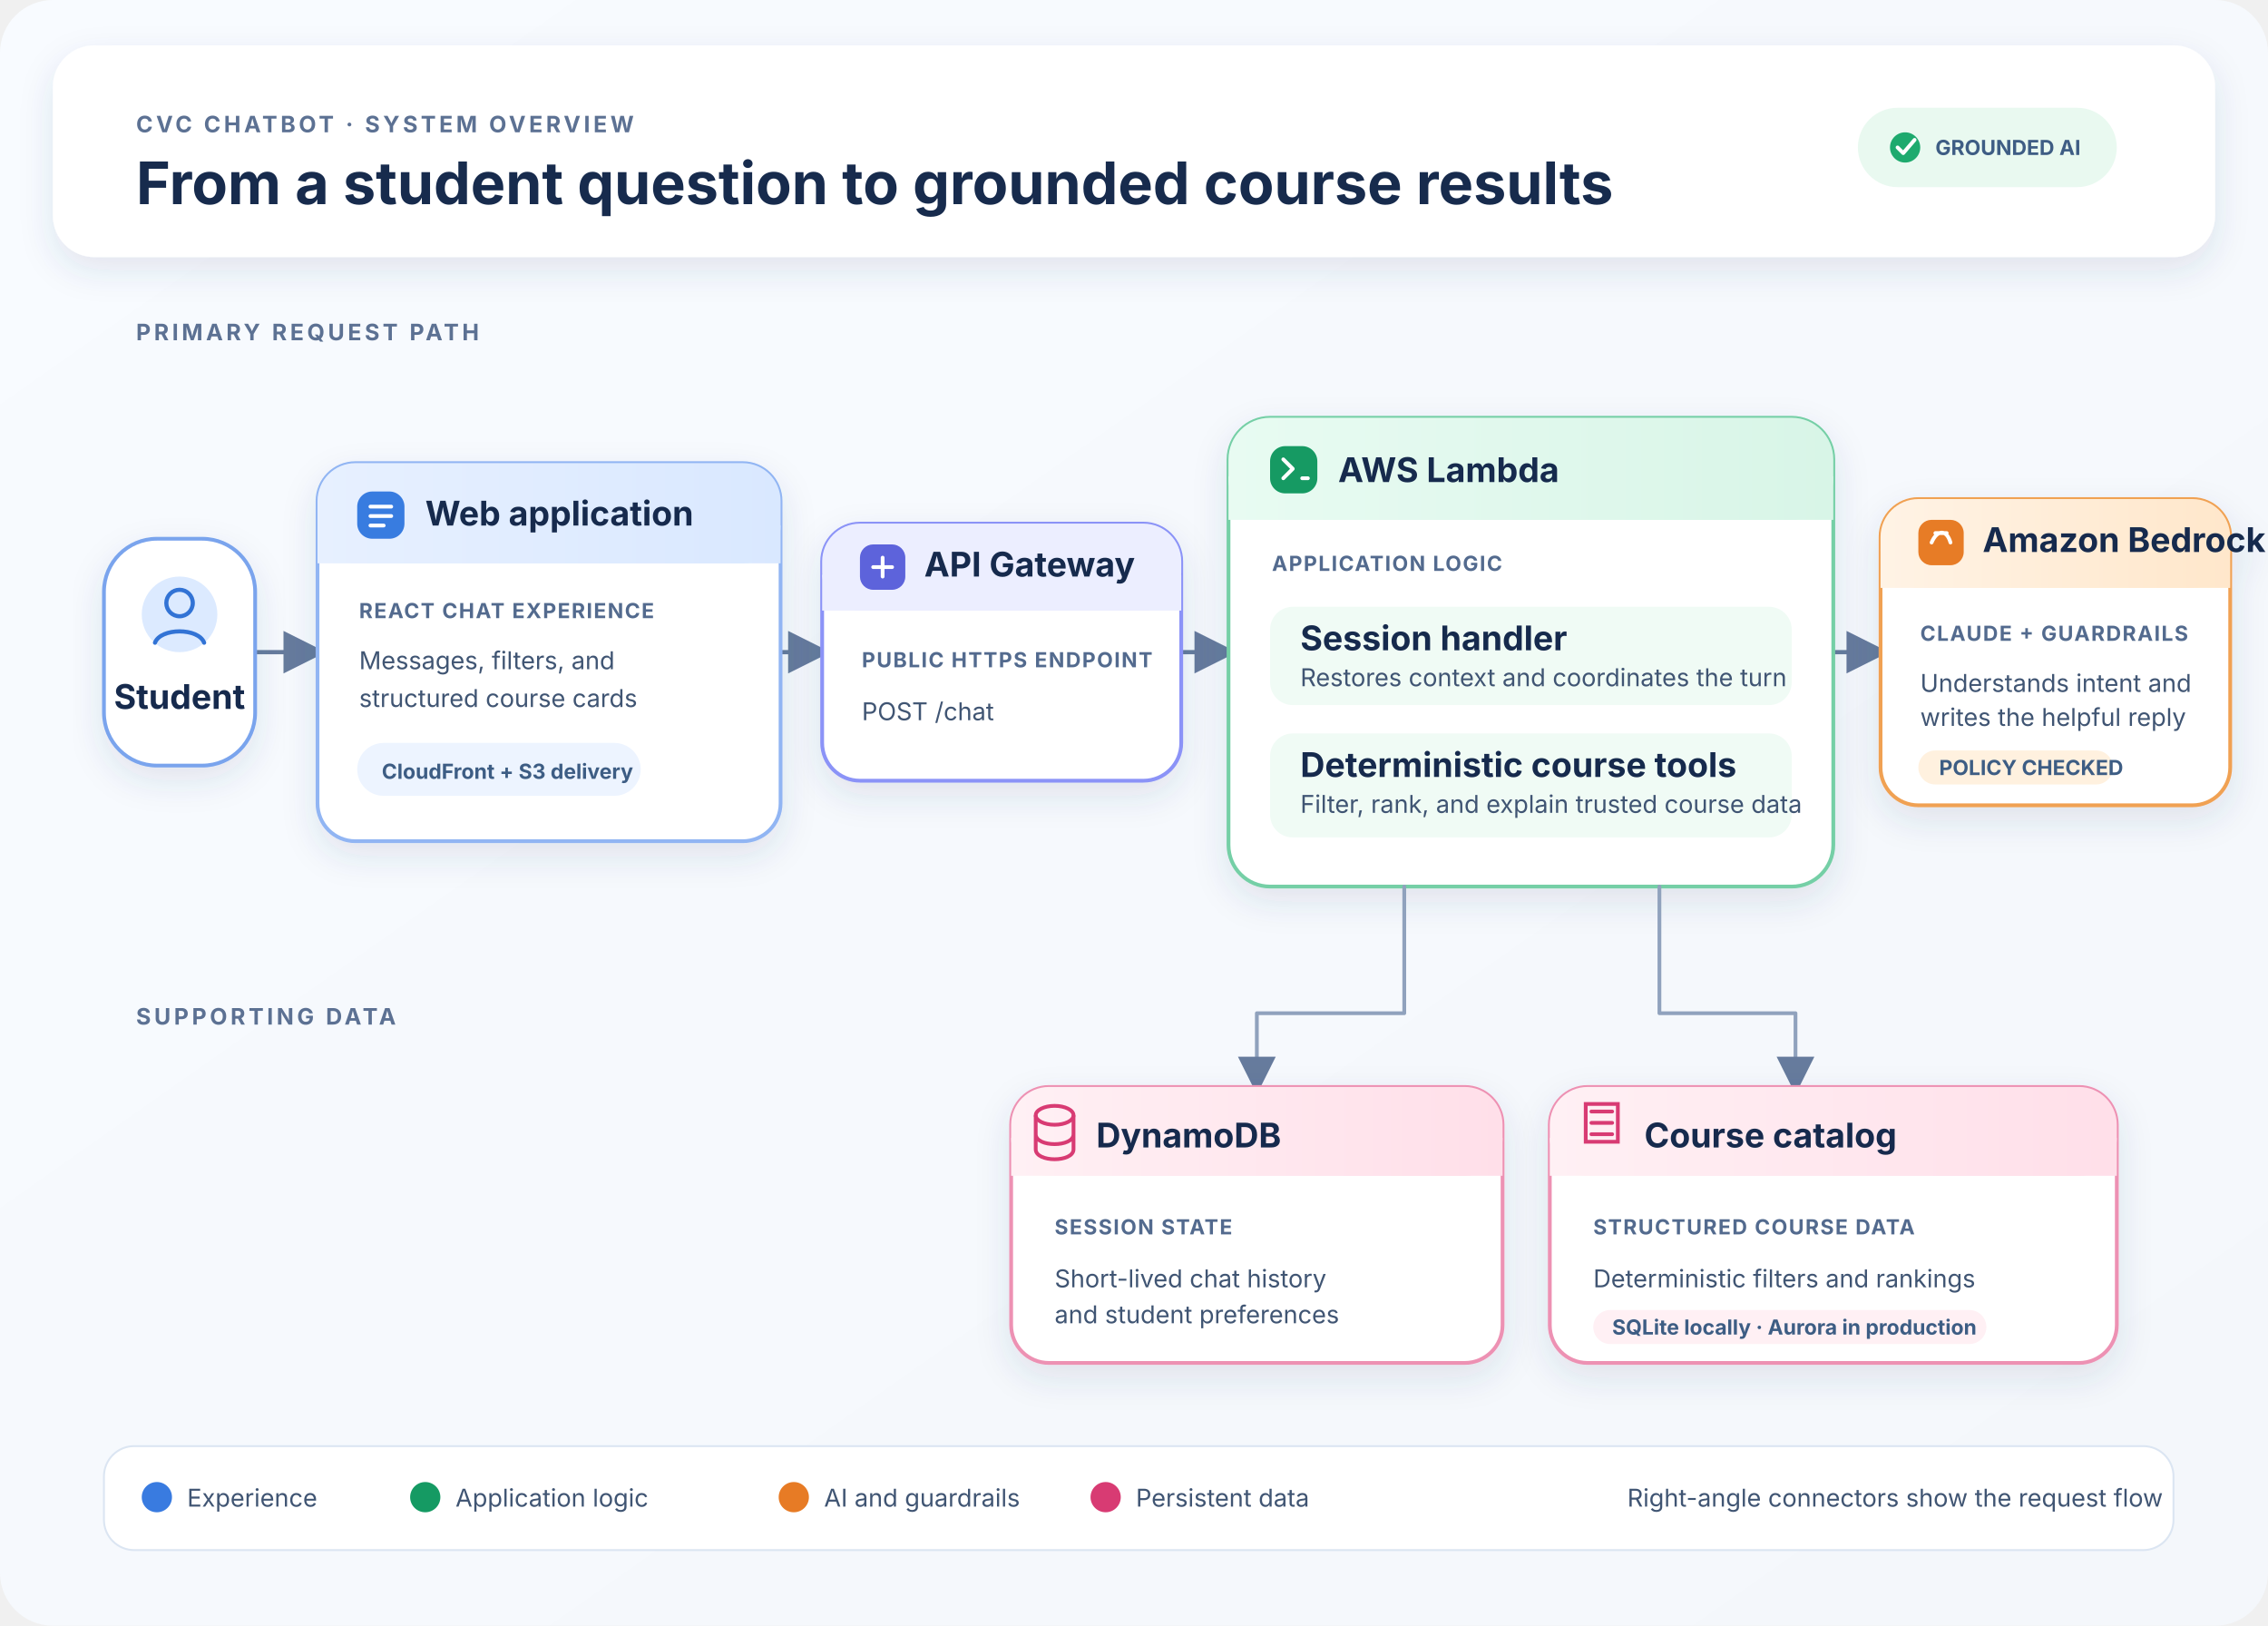
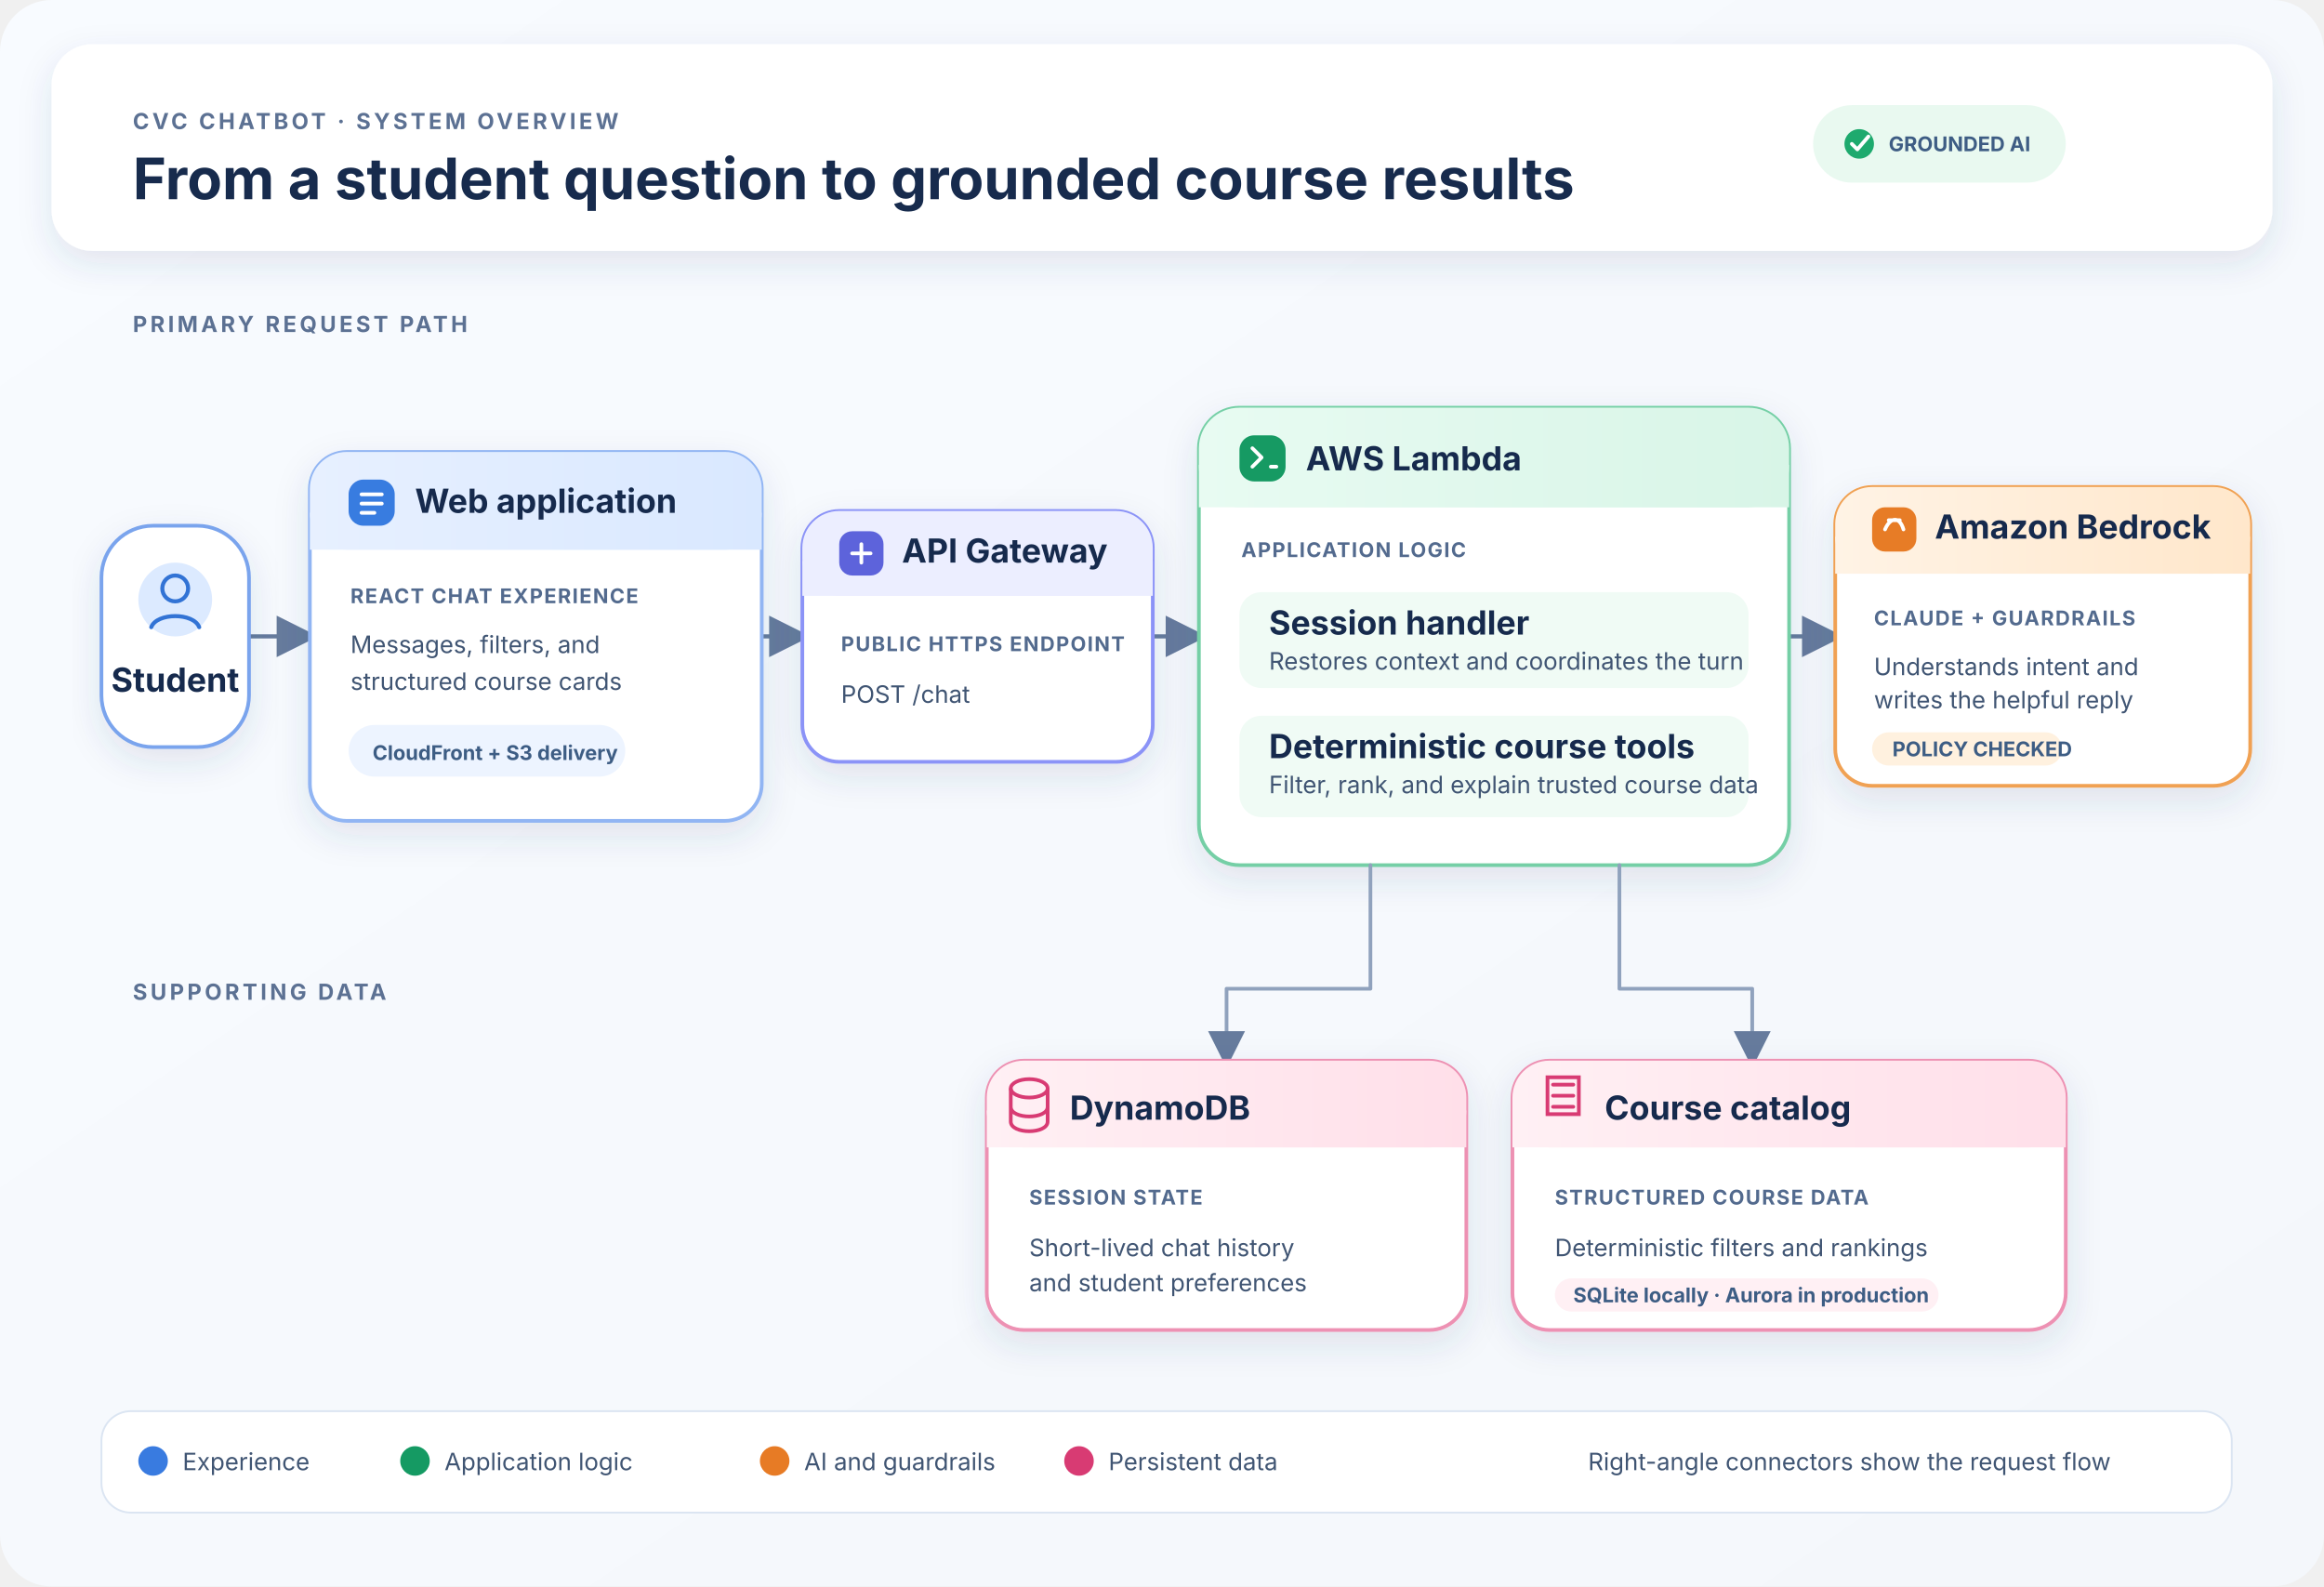
- <svg xmlns="http://www.w3.org/2000/svg" width="1200" height="860" viewBox="0 0 1200 860" role="img" aria-labelledby="title description">
+ <svg xmlns="http://www.w3.org/2000/svg" width="1260" height="860" viewBox="0 0 1260 860" role="img" aria-labelledby="title description">
  <defs>
    <linearGradient id="canvas" x1="0" x2="1" y1="0" y2="1">
      <stop offset="0" stop-color="#f8fbff" />
      <stop offset="1" stop-color="#f4f7fb" />
    </linearGradient>
    <linearGradient id="blue" x1="0" x2="1">
      <stop stop-color="#e7f0ff" />
      <stop offset="1" stop-color="#d9e8ff" />
    </linearGradient>
    <linearGradient id="green" x1="0" x2="1">
      <stop stop-color="#e8fbf2" />
      <stop offset="1" stop-color="#d8f5e7" />
    </linearGradient>
    <linearGradient id="orange" x1="0" x2="1">
      <stop stop-color="#fff3e5" />
      <stop offset="1" stop-color="#ffe7cb" />
    </linearGradient>
    <linearGradient id="pink" x1="0" x2="1">
      <stop stop-color="#fff0f4" />
      <stop offset="1" stop-color="#ffdfe9" />
    </linearGradient>
    <filter id="shadow" x="-20%" y="-20%" width="140%" height="150%">
      <feDropShadow dx="0" dy="7" stdDeviation="9" flood-color="#344b72" flood-opacity=".12" />
    </filter>
    <marker id="arrow" markerWidth="10" markerHeight="10" refX="8" refY="5" orient="auto">
      <path d="M0 0L10 5L0 10Z" fill="#667b9d" />
    </marker>
    <style>
      .heading { font-family: Inter, Arial, sans-serif; fill: #172b4d; }
      .eyebrow { font-family: Inter, Arial, sans-serif; font-size: 12px; font-weight: 700; letter-spacing: 1.7px; fill: #5c7193; }
      .card-title { font-family: Inter, Arial, sans-serif; font-size: 18px; font-weight: 700; fill: #172b4d; }
      .card-copy { font-family: Inter, Arial, sans-serif; font-size: 13px; fill: #405573; }
      .card-label { font-family: Inter, Arial, sans-serif; font-size: 11px; font-weight: 700; letter-spacing: .7px; fill: #526b8e; }
      .connector { fill: none; stroke: #667b9d; stroke-width: 2.25; stroke-linejoin: round; stroke-linecap: round; marker-end: url(#arrow); }
      .connector-light { fill: none; stroke: #90a2bd; stroke-width: 2; stroke-linejoin: round; stroke-linecap: round; marker-end: url(#arrow); }
      .chip { font-family: Inter, Arial, sans-serif; font-size: 11px; font-weight: 700; fill: #3e5d84; }
    </style>
  </defs>
-   <rect width="1200" height="860" rx="28" fill="url(#canvas)" />
-   <rect x="28" y="24" width="1144" height="112" rx="22" fill="#fff" filter="url(#shadow)" />
+   <rect width="1260" height="860" rx="28" fill="url(#canvas)" />
+   <rect x="28" y="24" width="1204" height="112" rx="22" fill="#fff" filter="url(#shadow)" />
  <text x="72" y="70" class="eyebrow">CVC CHATBOT · SYSTEM OVERVIEW</text>
  <text x="72" y="108" class="heading" font-size="31" font-weight="700">From a student question to grounded course results</text>
  <rect x="983" y="57" width="137" height="42" rx="21" fill="#e9f9f0" />
  <circle cx="1008" cy="78" r="8" fill="#1eaa6e" />
  <path d="M1004 78l3 3 6-7" fill="none" stroke="#fff" stroke-width="2" stroke-linecap="round" stroke-linejoin="round" />
  <text x="1024" y="82" class="chip">GROUNDED AI</text>
  <text x="72" y="180" class="eyebrow">PRIMARY REQUEST PATH</text>
  <path d="M135 345H168" class="connector" />
  <path d="M413 345H435" class="connector" />
  <path d="M625 345H650" class="connector" />
  <path d="M970 345H995" class="connector" />
  <g filter="url(#shadow)">
    <rect x="55" y="285" width="80" height="120" rx="28" fill="#fff" stroke="#7aa4ed" stroke-width="2" />
    <circle cx="95" cy="325" r="20" fill="#dceaff" />
    <circle cx="95" cy="319" r="7" fill="none" stroke="#3173d5" stroke-width="2.2" />
    <path d="M82 340c3-8 23-8 26 0" fill="none" stroke="#3173d5" stroke-width="2.2" stroke-linecap="round" />
    <text x="95" y="375" text-anchor="middle" class="card-title" font-size="14">Student</text>
  </g>
  <g filter="url(#shadow)">
    <rect x="168" y="245" width="245" height="200" rx="20" fill="#fff" stroke="#91b5f3" stroke-width="2" />
    <rect x="168" y="245" width="245" height="53" rx="20" fill="url(#blue)" />
    <path d="M168 278h245v20h-245z" fill="url(#blue)" />
    <rect x="189" y="260" width="25" height="25" rx="8" fill="#397be0" />
    <path d="M196 268h11M196 273h11M196 278h7" stroke="#fff" stroke-width="2" stroke-linecap="round" />
    <text x="225" y="278" class="card-title" font-size="16">Web application</text>
    <text x="190" y="327" class="card-label">REACT CHAT EXPERIENCE</text>
    <text x="190" y="354" class="card-copy">Messages, filters, and</text>
    <text x="190" y="374" class="card-copy">structured course cards</text>
    <rect x="189" y="393" width="150" height="28" rx="14" fill="#edf4ff" />
    <text x="202" y="412" class="chip">CloudFront + S3 delivery</text>
  </g>
  <g filter="url(#shadow)">
    <rect x="435" y="277" width="190" height="136" rx="20" fill="#fff" stroke="#8b93f7" stroke-width="2" />
    <rect x="435" y="277" width="190" height="46" rx="20" fill="#eceeff" />
    <path d="M435 304h190v19h-190z" fill="#eceeff" />
    <rect x="455" y="288" width="24" height="24" rx="7" fill="#5d63db" />
    <path d="M462 300h10M467 295v10" stroke="#fff" stroke-width="2" stroke-linecap="round" />
    <text x="489" y="305" class="card-title" font-size="16">API Gateway</text>
    <text x="456" y="353" class="card-label">PUBLIC HTTPS ENDPOINT</text>
    <text x="456" y="381" class="card-copy">POST /chat</text>
  </g>
  <g filter="url(#shadow)">
    <rect x="650" y="221" width="320" height="248" rx="22" fill="#fff" stroke="#75cfa6" stroke-width="2" />
    <rect x="650" y="221" width="320" height="54" rx="22" fill="url(#green)" />
    <path d="M650 252h320v23h-320z" fill="url(#green)" />
    <rect x="672" y="236" width="25" height="25" rx="8" fill="#159a63" />
    <path d="M679 243l5 5-5 5M689 253h3" fill="none" stroke="#fff" stroke-width="2" stroke-linecap="round" stroke-linejoin="round" />
    <text x="708" y="255" class="card-title" font-size="16">AWS Lambda</text>
    <text x="673" y="302" class="card-label">APPLICATION LOGIC</text>
    <rect x="672" y="321" width="276" height="52" rx="12" fill="#f0fbf5" />
    <text x="688" y="344" class="card-title" font-size="14">Session handler</text>
    <text x="688" y="363" class="card-copy" font-size="12">Restores context and coordinates the turn</text>
    <rect x="672" y="388" width="276" height="55" rx="12" fill="#f0fbf5" />
    <text x="688" y="411" class="card-title" font-size="14">Deterministic course tools</text>
    <text x="688" y="430" class="card-copy" font-size="12">Filter, rank, and explain trusted course data</text>
  </g>
  <g filter="url(#shadow)">
-     <rect x="995" y="264" width="185" height="162" rx="20" fill="#fff" stroke="#f0a153" stroke-width="2" />
-     <rect x="995" y="264" width="185" height="47" rx="20" fill="url(#orange)" />
-     <path d="M995 291h185v20h-185z" fill="url(#orange)" />
+     <rect x="995" y="264" width="225" height="162" rx="20" fill="#fff" stroke="#f0a153" stroke-width="2" />
+     <rect x="995" y="264" width="225" height="47" rx="20" fill="url(#orange)" />
+     <path d="M995 291h225v20h-225z" fill="url(#orange)" />
    <rect x="1015" y="275" width="24" height="24" rx="7" fill="#e77b25" />
    <path d="M1022 287c3-7 8-7 10 0M1024 282h6" fill="none" stroke="#fff" stroke-width="2" stroke-linecap="round" />
    <text x="1049" y="292" class="card-title" font-size="15">Amazon Bedrock</text>
    <text x="1016" y="339" class="card-label">CLAUDE + GUARDRAILS</text>
    <text x="1016" y="366" class="card-copy" font-size="12">Understands intent and</text>
    <text x="1016" y="384" class="card-copy" font-size="12">writes the helpful reply</text>
    <rect x="1015" y="397" width="103" height="18" rx="9" fill="#fff1df" />
    <text x="1026" y="410" class="chip" font-size="10">POLICY CHECKED</text>
  </g>
  <text x="72" y="542" class="eyebrow">SUPPORTING DATA</text>
  <path d="M743 469V536H665V575" class="connector-light" />
  <path d="M878 469V536H950V575" class="connector-light" />
  <g filter="url(#shadow)">
    <rect x="535" y="575" width="260" height="146" rx="20" fill="#fff" stroke="#ed91b3" stroke-width="2" />
    <rect x="535" y="575" width="260" height="47" rx="20" fill="url(#pink)" />
    <path d="M535 602h260v20h-260z" fill="url(#pink)" />
    <ellipse cx="558" cy="590" rx="10" ry="5" fill="none" stroke="#d83b73" stroke-width="2" />
    <path d="M548 590v10c0 7 20 7 20 0v-10M548 600v8c0 7 20 7 20 0v-8" fill="none" stroke="#d83b73" stroke-width="2" />
    <text x="580" y="607" class="card-title" font-size="16">DynamoDB</text>
    <text x="558" y="653" class="card-label">SESSION STATE</text>
    <text x="558" y="681" class="card-copy">Short-lived chat history</text>
    <text x="558" y="700" class="card-copy">and student preferences</text>
  </g>
  <g filter="url(#shadow)">
    <rect x="820" y="575" width="300" height="146" rx="20" fill="#fff" stroke="#ed91b3" stroke-width="2" />
    <rect x="820" y="575" width="300" height="47" rx="20" fill="url(#pink)" />
    <path d="M820 602h300v20h-300z" fill="url(#pink)" />
    <path d="M839 584h17v20h-17zM842 588h11M842 594h11M842 600h11" fill="none" stroke="#d83b73" stroke-width="2" stroke-linecap="round" />
    <text x="870" y="607" class="card-title" font-size="16">Course catalog</text>
    <text x="843" y="653" class="card-label">STRUCTURED COURSE DATA</text>
    <text x="843" y="681" class="card-copy">Deterministic filters and rankings</text>
    <rect x="843" y="693" width="208" height="18" rx="9" fill="#fff0f4" />
    <text x="853" y="706" class="chip" font-size="10">SQLite locally · Aurora in production</text>
  </g>
-   <rect x="55" y="765" width="1095" height="55" rx="16" fill="#fff" stroke="#dbe5f2" />
+   <rect x="55" y="765" width="1155" height="55" rx="16" fill="#fff" stroke="#dbe5f2" />
  <circle cx="83" cy="792" r="8" fill="#397be0" />
  <text x="99" y="797" class="card-copy" font-size="12">Experience</text>
  <circle cx="225" cy="792" r="8" fill="#159a63" />
  <text x="241" y="797" class="card-copy" font-size="12">Application logic</text>
  <circle cx="420" cy="792" r="8" fill="#e77b25" />
  <text x="436" y="797" class="card-copy" font-size="12">AI and guardrails</text>
  <circle cx="585" cy="792" r="8" fill="#d83b73" />
  <text x="601" y="797" class="card-copy" font-size="12">Persistent data</text>
  <text x="861" y="797" class="card-copy" font-size="12">Right-angle connectors show the request flow</text>
</svg>
